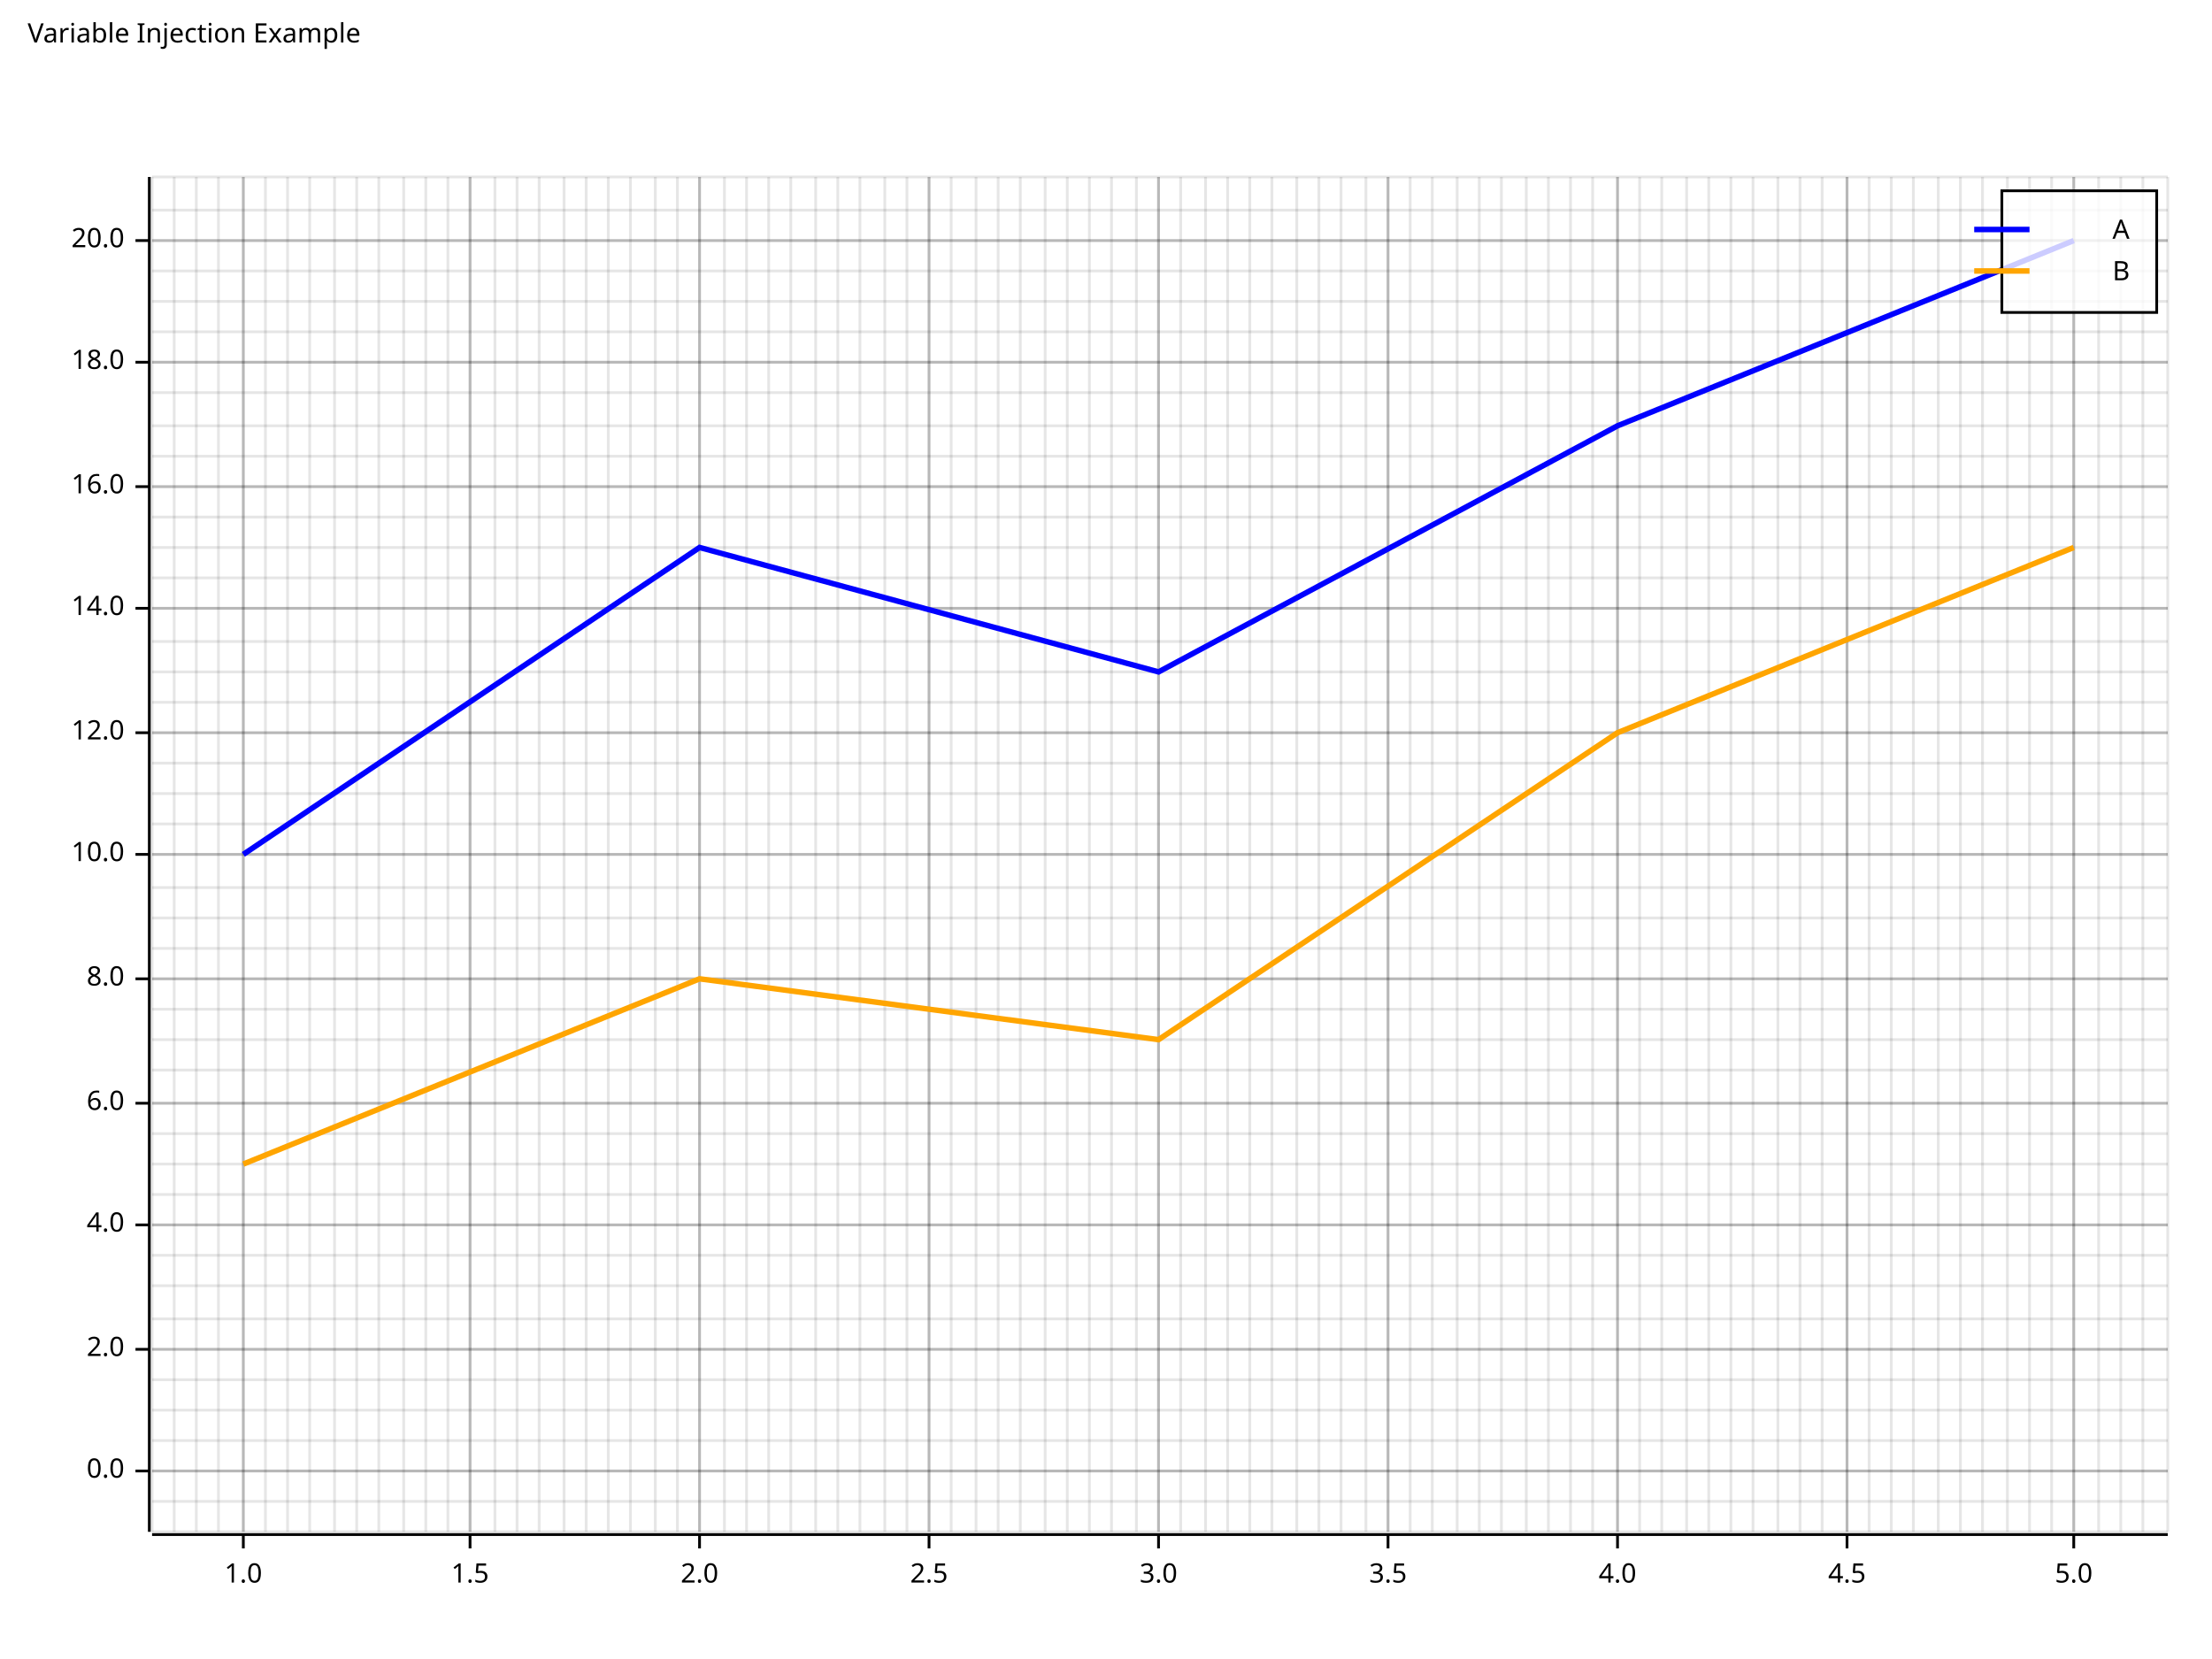
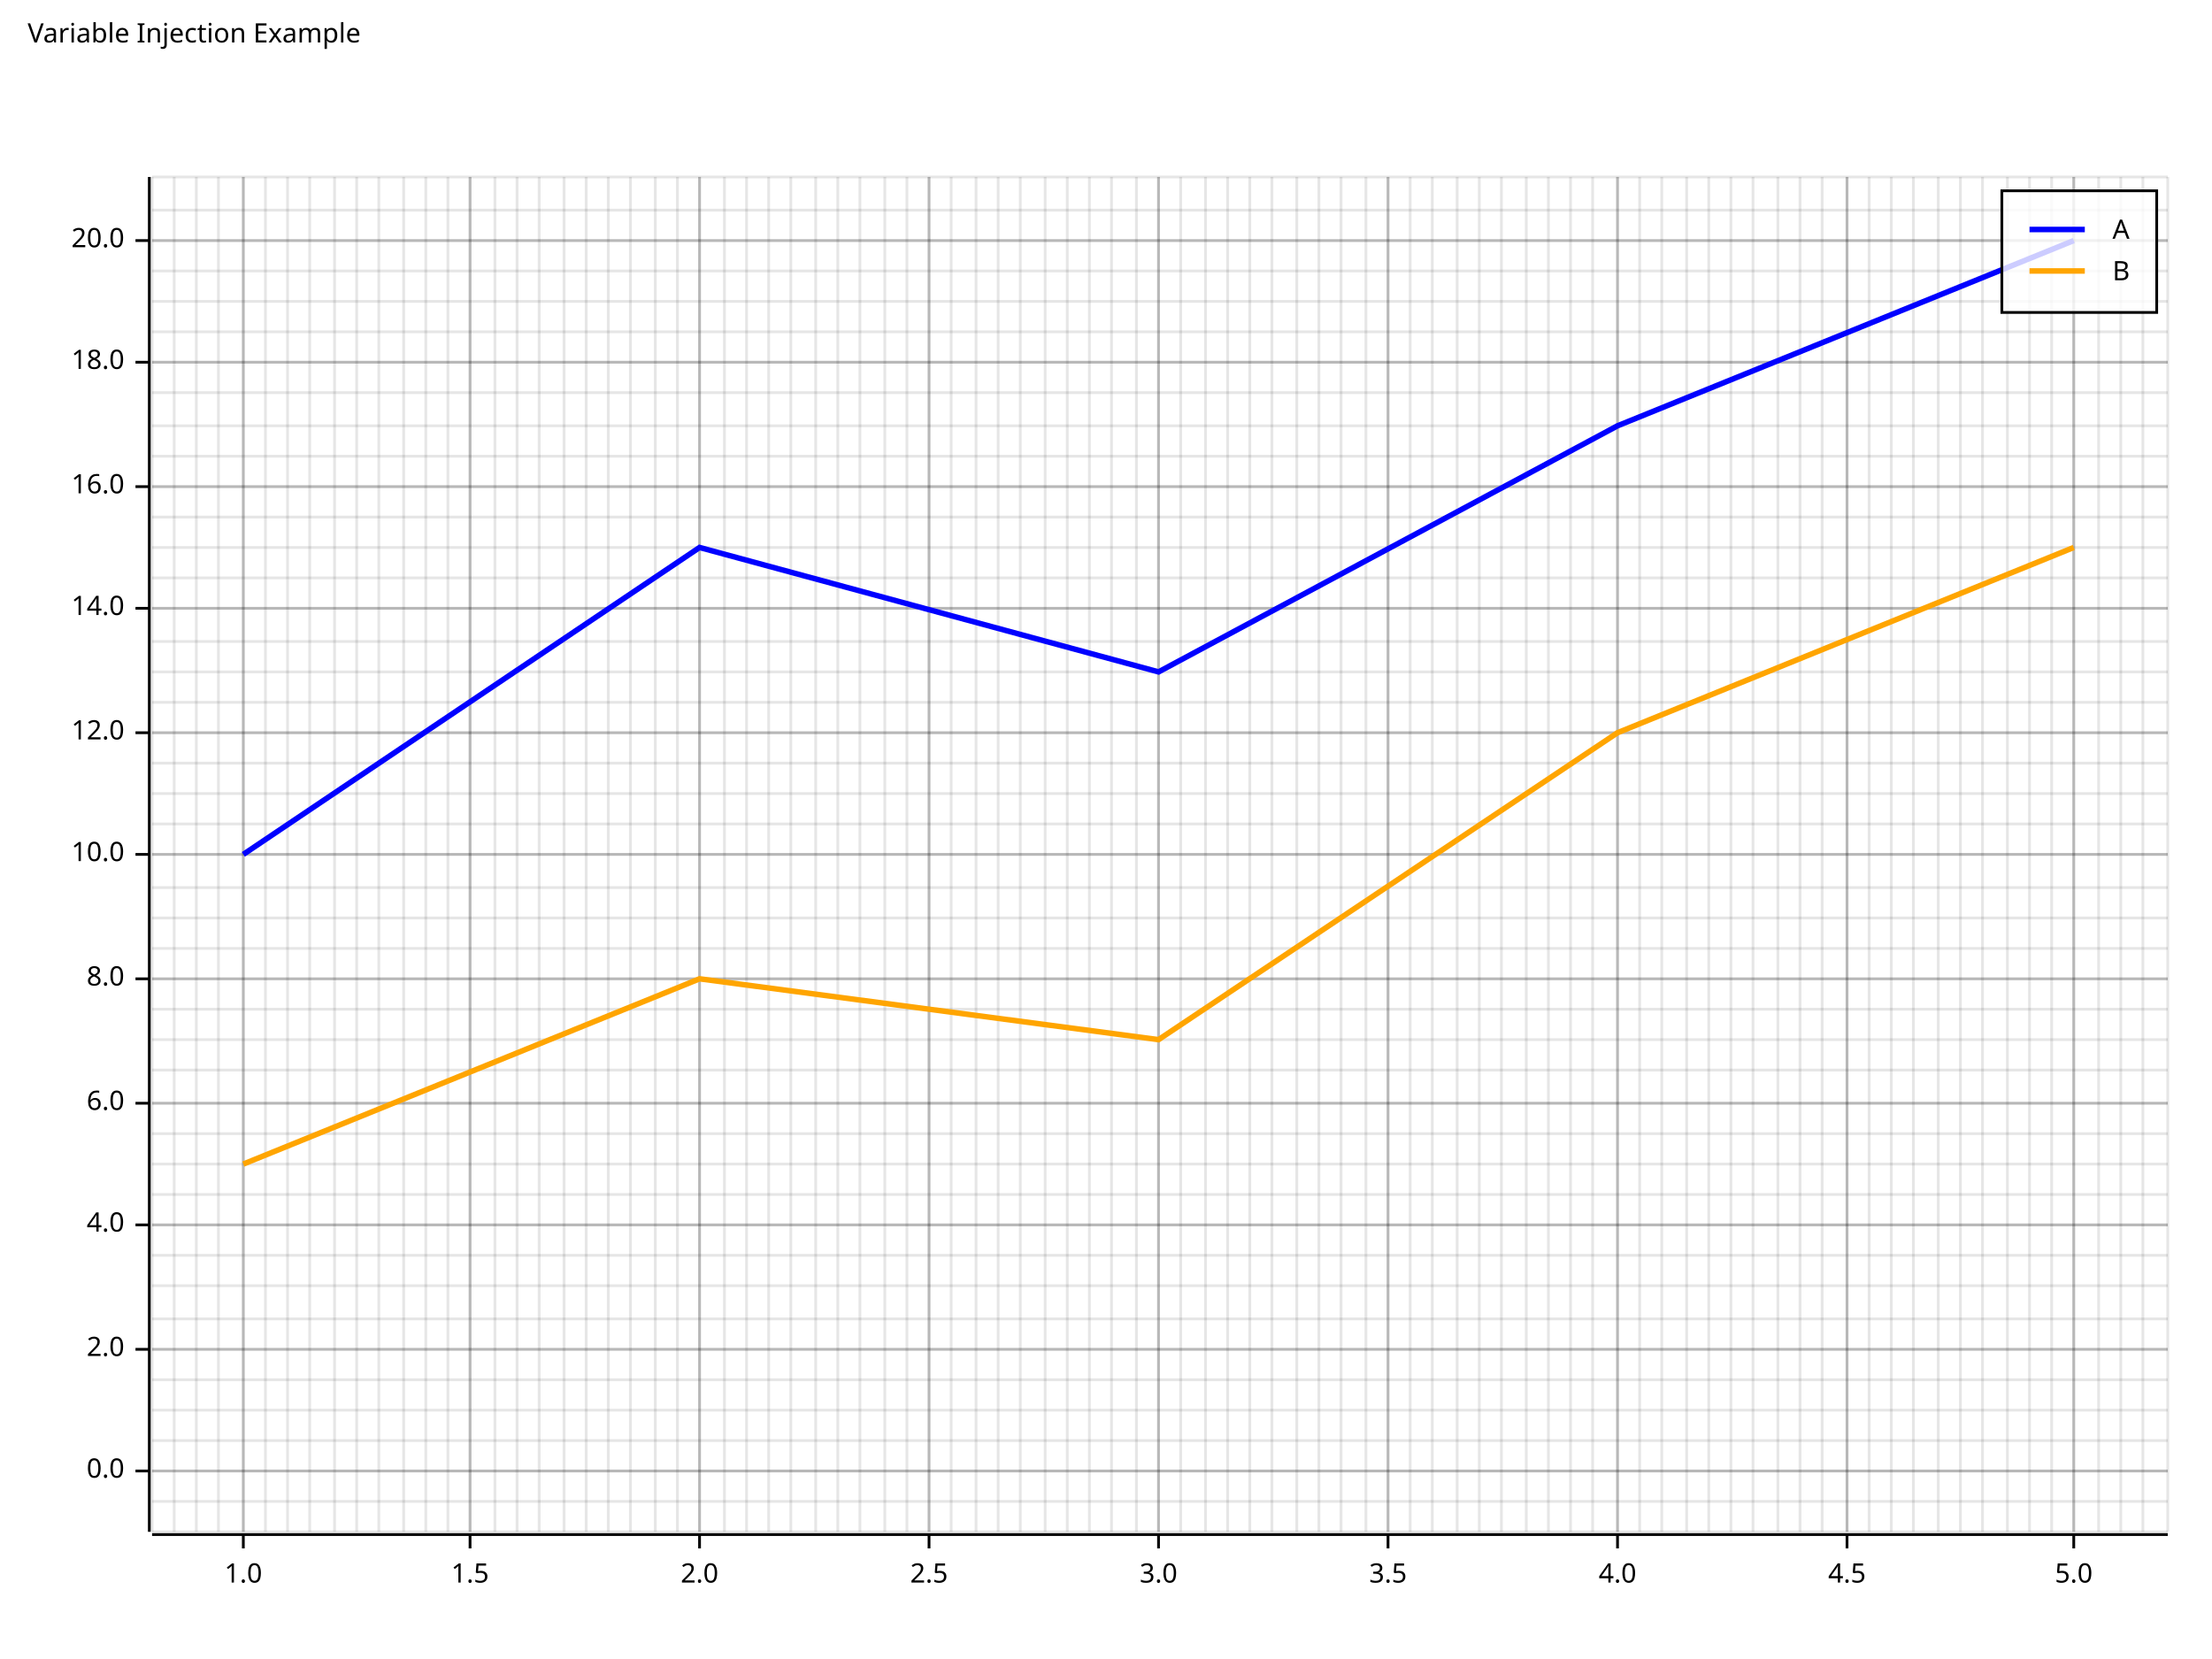
<svg xmlns="http://www.w3.org/2000/svg" width="800" height="600" viewBox="0 0 800 600">
  <rect x="0" y="0" width="800" height="600" opacity="1" fill="#FFFFFF" stroke="none" />
  <text x="10" y="8" dy="0.76em" text-anchor="start" font-family="sans-serif" font-size="9.677" opacity="1" fill="#000000">
Variable Injection Example
</text>
  <text x="400" y="47" dy="0.76em" text-anchor="middle" font-family="sans-serif" font-size="12.097" opacity="1" fill="#000000">

</text>
  <line opacity="0.1" stroke="#000000" stroke-width="1" x1="55" y1="554" x2="55" y2="64" />
  <line opacity="0.1" stroke="#000000" stroke-width="1" x1="63" y1="554" x2="63" y2="64" />
  <line opacity="0.1" stroke="#000000" stroke-width="1" x1="71" y1="554" x2="71" y2="64" />
  <line opacity="0.1" stroke="#000000" stroke-width="1" x1="79" y1="554" x2="79" y2="64" />
  <line opacity="0.1" stroke="#000000" stroke-width="1" x1="88" y1="554" x2="88" y2="64" />
  <line opacity="0.1" stroke="#000000" stroke-width="1" x1="96" y1="554" x2="96" y2="64" />
  <line opacity="0.1" stroke="#000000" stroke-width="1" x1="104" y1="554" x2="104" y2="64" />
  <line opacity="0.1" stroke="#000000" stroke-width="1" x1="112" y1="554" x2="112" y2="64" />
  <line opacity="0.1" stroke="#000000" stroke-width="1" x1="121" y1="554" x2="121" y2="64" />
  <line opacity="0.1" stroke="#000000" stroke-width="1" x1="129" y1="554" x2="129" y2="64" />
  <line opacity="0.1" stroke="#000000" stroke-width="1" x1="137" y1="554" x2="137" y2="64" />
  <line opacity="0.1" stroke="#000000" stroke-width="1" x1="146" y1="554" x2="146" y2="64" />
  <line opacity="0.1" stroke="#000000" stroke-width="1" x1="154" y1="554" x2="154" y2="64" />
  <line opacity="0.1" stroke="#000000" stroke-width="1" x1="162" y1="554" x2="162" y2="64" />
  <line opacity="0.1" stroke="#000000" stroke-width="1" x1="170" y1="554" x2="170" y2="64" />
  <line opacity="0.1" stroke="#000000" stroke-width="1" x1="179" y1="554" x2="179" y2="64" />
  <line opacity="0.1" stroke="#000000" stroke-width="1" x1="187" y1="554" x2="187" y2="64" />
  <line opacity="0.1" stroke="#000000" stroke-width="1" x1="195" y1="554" x2="195" y2="64" />
  <line opacity="0.1" stroke="#000000" stroke-width="1" x1="204" y1="554" x2="204" y2="64" />
  <line opacity="0.1" stroke="#000000" stroke-width="1" x1="212" y1="554" x2="212" y2="64" />
  <line opacity="0.1" stroke="#000000" stroke-width="1" x1="220" y1="554" x2="220" y2="64" />
  <line opacity="0.1" stroke="#000000" stroke-width="1" x1="228" y1="554" x2="228" y2="64" />
  <line opacity="0.1" stroke="#000000" stroke-width="1" x1="237" y1="554" x2="237" y2="64" />
  <line opacity="0.1" stroke="#000000" stroke-width="1" x1="245" y1="554" x2="245" y2="64" />
  <line opacity="0.1" stroke="#000000" stroke-width="1" x1="253" y1="554" x2="253" y2="64" />
  <line opacity="0.1" stroke="#000000" stroke-width="1" x1="262" y1="554" x2="262" y2="64" />
  <line opacity="0.1" stroke="#000000" stroke-width="1" x1="270" y1="554" x2="270" y2="64" />
  <line opacity="0.1" stroke="#000000" stroke-width="1" x1="278" y1="554" x2="278" y2="64" />
  <line opacity="0.1" stroke="#000000" stroke-width="1" x1="286" y1="554" x2="286" y2="64" />
  <line opacity="0.1" stroke="#000000" stroke-width="1" x1="295" y1="554" x2="295" y2="64" />
  <line opacity="0.1" stroke="#000000" stroke-width="1" x1="303" y1="554" x2="303" y2="64" />
  <line opacity="0.1" stroke="#000000" stroke-width="1" x1="311" y1="554" x2="311" y2="64" />
  <line opacity="0.1" stroke="#000000" stroke-width="1" x1="320" y1="554" x2="320" y2="64" />
  <line opacity="0.1" stroke="#000000" stroke-width="1" x1="328" y1="554" x2="328" y2="64" />
  <line opacity="0.1" stroke="#000000" stroke-width="1" x1="336" y1="554" x2="336" y2="64" />
  <line opacity="0.1" stroke="#000000" stroke-width="1" x1="344" y1="554" x2="344" y2="64" />
  <line opacity="0.1" stroke="#000000" stroke-width="1" x1="353" y1="554" x2="353" y2="64" />
  <line opacity="0.1" stroke="#000000" stroke-width="1" x1="361" y1="554" x2="361" y2="64" />
  <line opacity="0.1" stroke="#000000" stroke-width="1" x1="369" y1="554" x2="369" y2="64" />
  <line opacity="0.1" stroke="#000000" stroke-width="1" x1="378" y1="554" x2="378" y2="64" />
  <line opacity="0.1" stroke="#000000" stroke-width="1" x1="386" y1="554" x2="386" y2="64" />
  <line opacity="0.1" stroke="#000000" stroke-width="1" x1="394" y1="554" x2="394" y2="64" />
  <line opacity="0.1" stroke="#000000" stroke-width="1" x1="402" y1="554" x2="402" y2="64" />
  <line opacity="0.1" stroke="#000000" stroke-width="1" x1="411" y1="554" x2="411" y2="64" />
  <line opacity="0.1" stroke="#000000" stroke-width="1" x1="419" y1="554" x2="419" y2="64" />
  <line opacity="0.1" stroke="#000000" stroke-width="1" x1="427" y1="554" x2="427" y2="64" />
  <line opacity="0.1" stroke="#000000" stroke-width="1" x1="436" y1="554" x2="436" y2="64" />
  <line opacity="0.1" stroke="#000000" stroke-width="1" x1="444" y1="554" x2="444" y2="64" />
  <line opacity="0.1" stroke="#000000" stroke-width="1" x1="452" y1="554" x2="452" y2="64" />
  <line opacity="0.1" stroke="#000000" stroke-width="1" x1="460" y1="554" x2="460" y2="64" />
  <line opacity="0.1" stroke="#000000" stroke-width="1" x1="469" y1="554" x2="469" y2="64" />
  <line opacity="0.1" stroke="#000000" stroke-width="1" x1="477" y1="554" x2="477" y2="64" />
  <line opacity="0.1" stroke="#000000" stroke-width="1" x1="485" y1="554" x2="485" y2="64" />
  <line opacity="0.1" stroke="#000000" stroke-width="1" x1="494" y1="554" x2="494" y2="64" />
  <line opacity="0.1" stroke="#000000" stroke-width="1" x1="502" y1="554" x2="502" y2="64" />
  <line opacity="0.1" stroke="#000000" stroke-width="1" x1="510" y1="554" x2="510" y2="64" />
  <line opacity="0.1" stroke="#000000" stroke-width="1" x1="518" y1="554" x2="518" y2="64" />
  <line opacity="0.1" stroke="#000000" stroke-width="1" x1="527" y1="554" x2="527" y2="64" />
  <line opacity="0.1" stroke="#000000" stroke-width="1" x1="535" y1="554" x2="535" y2="64" />
  <line opacity="0.1" stroke="#000000" stroke-width="1" x1="543" y1="554" x2="543" y2="64" />
  <line opacity="0.1" stroke="#000000" stroke-width="1" x1="552" y1="554" x2="552" y2="64" />
  <line opacity="0.1" stroke="#000000" stroke-width="1" x1="560" y1="554" x2="560" y2="64" />
  <line opacity="0.1" stroke="#000000" stroke-width="1" x1="568" y1="554" x2="568" y2="64" />
  <line opacity="0.1" stroke="#000000" stroke-width="1" x1="576" y1="554" x2="576" y2="64" />
  <line opacity="0.1" stroke="#000000" stroke-width="1" x1="585" y1="554" x2="585" y2="64" />
  <line opacity="0.1" stroke="#000000" stroke-width="1" x1="593" y1="554" x2="593" y2="64" />
  <line opacity="0.1" stroke="#000000" stroke-width="1" x1="601" y1="554" x2="601" y2="64" />
  <line opacity="0.1" stroke="#000000" stroke-width="1" x1="610" y1="554" x2="610" y2="64" />
  <line opacity="0.1" stroke="#000000" stroke-width="1" x1="618" y1="554" x2="618" y2="64" />
  <line opacity="0.1" stroke="#000000" stroke-width="1" x1="626" y1="554" x2="626" y2="64" />
  <line opacity="0.1" stroke="#000000" stroke-width="1" x1="634" y1="554" x2="634" y2="64" />
  <line opacity="0.1" stroke="#000000" stroke-width="1" x1="643" y1="554" x2="643" y2="64" />
  <line opacity="0.1" stroke="#000000" stroke-width="1" x1="651" y1="554" x2="651" y2="64" />
  <line opacity="0.1" stroke="#000000" stroke-width="1" x1="659" y1="554" x2="659" y2="64" />
  <line opacity="0.1" stroke="#000000" stroke-width="1" x1="668" y1="554" x2="668" y2="64" />
  <line opacity="0.1" stroke="#000000" stroke-width="1" x1="676" y1="554" x2="676" y2="64" />
  <line opacity="0.1" stroke="#000000" stroke-width="1" x1="684" y1="554" x2="684" y2="64" />
  <line opacity="0.1" stroke="#000000" stroke-width="1" x1="692" y1="554" x2="692" y2="64" />
  <line opacity="0.1" stroke="#000000" stroke-width="1" x1="701" y1="554" x2="701" y2="64" />
  <line opacity="0.1" stroke="#000000" stroke-width="1" x1="709" y1="554" x2="709" y2="64" />
  <line opacity="0.1" stroke="#000000" stroke-width="1" x1="717" y1="554" x2="717" y2="64" />
  <line opacity="0.1" stroke="#000000" stroke-width="1" x1="726" y1="554" x2="726" y2="64" />
  <line opacity="0.1" stroke="#000000" stroke-width="1" x1="734" y1="554" x2="734" y2="64" />
  <line opacity="0.1" stroke="#000000" stroke-width="1" x1="742" y1="554" x2="742" y2="64" />
  <line opacity="0.1" stroke="#000000" stroke-width="1" x1="750" y1="554" x2="750" y2="64" />
  <line opacity="0.1" stroke="#000000" stroke-width="1" x1="759" y1="554" x2="759" y2="64" />
  <line opacity="0.1" stroke="#000000" stroke-width="1" x1="767" y1="554" x2="767" y2="64" />
  <line opacity="0.1" stroke="#000000" stroke-width="1" x1="775" y1="554" x2="775" y2="64" />
  <line opacity="0.1" stroke="#000000" stroke-width="1" x1="784" y1="554" x2="784" y2="64" />
  <line opacity="0.1" stroke="#000000" stroke-width="1" x1="55" y1="554" x2="784" y2="554" />
  <line opacity="0.1" stroke="#000000" stroke-width="1" x1="55" y1="543" x2="784" y2="543" />
  <line opacity="0.1" stroke="#000000" stroke-width="1" x1="55" y1="532" x2="784" y2="532" />
  <line opacity="0.1" stroke="#000000" stroke-width="1" x1="55" y1="521" x2="784" y2="521" />
  <line opacity="0.1" stroke="#000000" stroke-width="1" x1="55" y1="510" x2="784" y2="510" />
  <line opacity="0.1" stroke="#000000" stroke-width="1" x1="55" y1="499" x2="784" y2="499" />
  <line opacity="0.1" stroke="#000000" stroke-width="1" x1="55" y1="488" x2="784" y2="488" />
  <line opacity="0.1" stroke="#000000" stroke-width="1" x1="55" y1="477" x2="784" y2="477" />
  <line opacity="0.1" stroke="#000000" stroke-width="1" x1="55" y1="465" x2="784" y2="465" />
  <line opacity="0.1" stroke="#000000" stroke-width="1" x1="55" y1="454" x2="784" y2="454" />
  <line opacity="0.1" stroke="#000000" stroke-width="1" x1="55" y1="443" x2="784" y2="443" />
  <line opacity="0.1" stroke="#000000" stroke-width="1" x1="55" y1="432" x2="784" y2="432" />
  <line opacity="0.1" stroke="#000000" stroke-width="1" x1="55" y1="421" x2="784" y2="421" />
  <line opacity="0.1" stroke="#000000" stroke-width="1" x1="55" y1="410" x2="784" y2="410" />
  <line opacity="0.1" stroke="#000000" stroke-width="1" x1="55" y1="399" x2="784" y2="399" />
  <line opacity="0.1" stroke="#000000" stroke-width="1" x1="55" y1="387" x2="784" y2="387" />
  <line opacity="0.1" stroke="#000000" stroke-width="1" x1="55" y1="376" x2="784" y2="376" />
  <line opacity="0.1" stroke="#000000" stroke-width="1" x1="55" y1="365" x2="784" y2="365" />
  <line opacity="0.1" stroke="#000000" stroke-width="1" x1="55" y1="354" x2="784" y2="354" />
  <line opacity="0.1" stroke="#000000" stroke-width="1" x1="55" y1="343" x2="784" y2="343" />
  <line opacity="0.1" stroke="#000000" stroke-width="1" x1="55" y1="332" x2="784" y2="332" />
  <line opacity="0.1" stroke="#000000" stroke-width="1" x1="55" y1="321" x2="784" y2="321" />
  <line opacity="0.1" stroke="#000000" stroke-width="1" x1="55" y1="309" x2="784" y2="309" />
  <line opacity="0.1" stroke="#000000" stroke-width="1" x1="55" y1="298" x2="784" y2="298" />
  <line opacity="0.1" stroke="#000000" stroke-width="1" x1="55" y1="287" x2="784" y2="287" />
  <line opacity="0.1" stroke="#000000" stroke-width="1" x1="55" y1="276" x2="784" y2="276" />
  <line opacity="0.1" stroke="#000000" stroke-width="1" x1="55" y1="265" x2="784" y2="265" />
  <line opacity="0.1" stroke="#000000" stroke-width="1" x1="55" y1="254" x2="784" y2="254" />
  <line opacity="0.1" stroke="#000000" stroke-width="1" x1="55" y1="243" x2="784" y2="243" />
  <line opacity="0.1" stroke="#000000" stroke-width="1" x1="55" y1="232" x2="784" y2="232" />
  <line opacity="0.1" stroke="#000000" stroke-width="1" x1="55" y1="220" x2="784" y2="220" />
  <line opacity="0.1" stroke="#000000" stroke-width="1" x1="55" y1="209" x2="784" y2="209" />
  <line opacity="0.1" stroke="#000000" stroke-width="1" x1="55" y1="198" x2="784" y2="198" />
  <line opacity="0.1" stroke="#000000" stroke-width="1" x1="55" y1="187" x2="784" y2="187" />
  <line opacity="0.1" stroke="#000000" stroke-width="1" x1="55" y1="176" x2="784" y2="176" />
  <line opacity="0.1" stroke="#000000" stroke-width="1" x1="55" y1="165" x2="784" y2="165" />
  <line opacity="0.1" stroke="#000000" stroke-width="1" x1="55" y1="154" x2="784" y2="154" />
  <line opacity="0.1" stroke="#000000" stroke-width="1" x1="55" y1="142" x2="784" y2="142" />
  <line opacity="0.1" stroke="#000000" stroke-width="1" x1="55" y1="131" x2="784" y2="131" />
  <line opacity="0.1" stroke="#000000" stroke-width="1" x1="55" y1="120" x2="784" y2="120" />
  <line opacity="0.1" stroke="#000000" stroke-width="1" x1="55" y1="109" x2="784" y2="109" />
  <line opacity="0.1" stroke="#000000" stroke-width="1" x1="55" y1="98" x2="784" y2="98" />
  <line opacity="0.1" stroke="#000000" stroke-width="1" x1="55" y1="87" x2="784" y2="87" />
  <line opacity="0.1" stroke="#000000" stroke-width="1" x1="55" y1="76" x2="784" y2="76" />
  <line opacity="0.1" stroke="#000000" stroke-width="1" x1="55" y1="64" x2="784" y2="64" />
  <line opacity="0.2" stroke="#000000" stroke-width="1" x1="88" y1="554" x2="88" y2="64" />
  <line opacity="0.2" stroke="#000000" stroke-width="1" x1="170" y1="554" x2="170" y2="64" />
  <line opacity="0.2" stroke="#000000" stroke-width="1" x1="253" y1="554" x2="253" y2="64" />
  <line opacity="0.2" stroke="#000000" stroke-width="1" x1="336" y1="554" x2="336" y2="64" />
  <line opacity="0.2" stroke="#000000" stroke-width="1" x1="419" y1="554" x2="419" y2="64" />
  <line opacity="0.2" stroke="#000000" stroke-width="1" x1="502" y1="554" x2="502" y2="64" />
  <line opacity="0.2" stroke="#000000" stroke-width="1" x1="585" y1="554" x2="585" y2="64" />
  <line opacity="0.2" stroke="#000000" stroke-width="1" x1="668" y1="554" x2="668" y2="64" />
  <line opacity="0.2" stroke="#000000" stroke-width="1" x1="750" y1="554" x2="750" y2="64" />
  <line opacity="0.2" stroke="#000000" stroke-width="1" x1="55" y1="532" x2="784" y2="532" />
  <line opacity="0.2" stroke="#000000" stroke-width="1" x1="55" y1="488" x2="784" y2="488" />
  <line opacity="0.2" stroke="#000000" stroke-width="1" x1="55" y1="443" x2="784" y2="443" />
  <line opacity="0.2" stroke="#000000" stroke-width="1" x1="55" y1="399" x2="784" y2="399" />
  <line opacity="0.2" stroke="#000000" stroke-width="1" x1="55" y1="354" x2="784" y2="354" />
  <line opacity="0.2" stroke="#000000" stroke-width="1" x1="55" y1="309" x2="784" y2="309" />
  <line opacity="0.2" stroke="#000000" stroke-width="1" x1="55" y1="265" x2="784" y2="265" />
  <line opacity="0.2" stroke="#000000" stroke-width="1" x1="55" y1="220" x2="784" y2="220" />
  <line opacity="0.2" stroke="#000000" stroke-width="1" x1="55" y1="176" x2="784" y2="176" />
  <line opacity="0.2" stroke="#000000" stroke-width="1" x1="55" y1="131" x2="784" y2="131" />
  <line opacity="0.2" stroke="#000000" stroke-width="1" x1="55" y1="87" x2="784" y2="87" />
  <polyline fill="none" opacity="1" stroke="#000000" stroke-width="1" points="54,64 54,554 " />
  <text x="45" y="532" dy="0.5ex" text-anchor="end" font-family="sans-serif" font-size="9.677" opacity="1" fill="#000000">
0.0
</text>
  <polyline fill="none" opacity="1" stroke="#000000" stroke-width="1" points="49,532 54,532 " />
  <text x="45" y="488" dy="0.5ex" text-anchor="end" font-family="sans-serif" font-size="9.677" opacity="1" fill="#000000">
2.0
</text>
  <polyline fill="none" opacity="1" stroke="#000000" stroke-width="1" points="49,488 54,488 " />
  <text x="45" y="443" dy="0.5ex" text-anchor="end" font-family="sans-serif" font-size="9.677" opacity="1" fill="#000000">
4.0
</text>
  <polyline fill="none" opacity="1" stroke="#000000" stroke-width="1" points="49,443 54,443 " />
  <text x="45" y="399" dy="0.5ex" text-anchor="end" font-family="sans-serif" font-size="9.677" opacity="1" fill="#000000">
6.0
</text>
  <polyline fill="none" opacity="1" stroke="#000000" stroke-width="1" points="49,399 54,399 " />
  <text x="45" y="354" dy="0.5ex" text-anchor="end" font-family="sans-serif" font-size="9.677" opacity="1" fill="#000000">
8.0
</text>
  <polyline fill="none" opacity="1" stroke="#000000" stroke-width="1" points="49,354 54,354 " />
  <text x="45" y="309" dy="0.5ex" text-anchor="end" font-family="sans-serif" font-size="9.677" opacity="1" fill="#000000">
10.0
</text>
  <polyline fill="none" opacity="1" stroke="#000000" stroke-width="1" points="49,309 54,309 " />
  <text x="45" y="265" dy="0.5ex" text-anchor="end" font-family="sans-serif" font-size="9.677" opacity="1" fill="#000000">
12.0
</text>
  <polyline fill="none" opacity="1" stroke="#000000" stroke-width="1" points="49,265 54,265 " />
  <text x="45" y="220" dy="0.5ex" text-anchor="end" font-family="sans-serif" font-size="9.677" opacity="1" fill="#000000">
14.0
</text>
  <polyline fill="none" opacity="1" stroke="#000000" stroke-width="1" points="49,220 54,220 " />
  <text x="45" y="176" dy="0.5ex" text-anchor="end" font-family="sans-serif" font-size="9.677" opacity="1" fill="#000000">
16.0
</text>
  <polyline fill="none" opacity="1" stroke="#000000" stroke-width="1" points="49,176 54,176 " />
  <text x="45" y="131" dy="0.5ex" text-anchor="end" font-family="sans-serif" font-size="9.677" opacity="1" fill="#000000">
18.0
</text>
  <polyline fill="none" opacity="1" stroke="#000000" stroke-width="1" points="49,131 54,131 " />
  <text x="45" y="87" dy="0.5ex" text-anchor="end" font-family="sans-serif" font-size="9.677" opacity="1" fill="#000000">
20.0
</text>
  <polyline fill="none" opacity="1" stroke="#000000" stroke-width="1" points="49,87 54,87 " />
  <polyline fill="none" opacity="1" stroke="#000000" stroke-width="1" points="55,555 784,555 " />
  <text x="88" y="565" dy="0.76em" text-anchor="middle" font-family="sans-serif" font-size="9.677" opacity="1" fill="#000000">
1.0
</text>
  <polyline fill="none" opacity="1" stroke="#000000" stroke-width="1" points="88,555 88,560 " />
  <text x="170" y="565" dy="0.76em" text-anchor="middle" font-family="sans-serif" font-size="9.677" opacity="1" fill="#000000">
1.5
</text>
  <polyline fill="none" opacity="1" stroke="#000000" stroke-width="1" points="170,555 170,560 " />
  <text x="253" y="565" dy="0.76em" text-anchor="middle" font-family="sans-serif" font-size="9.677" opacity="1" fill="#000000">
2.0
</text>
  <polyline fill="none" opacity="1" stroke="#000000" stroke-width="1" points="253,555 253,560 " />
  <text x="336" y="565" dy="0.76em" text-anchor="middle" font-family="sans-serif" font-size="9.677" opacity="1" fill="#000000">
2.5
</text>
  <polyline fill="none" opacity="1" stroke="#000000" stroke-width="1" points="336,555 336,560 " />
  <text x="419" y="565" dy="0.76em" text-anchor="middle" font-family="sans-serif" font-size="9.677" opacity="1" fill="#000000">
3.0
</text>
  <polyline fill="none" opacity="1" stroke="#000000" stroke-width="1" points="419,555 419,560 " />
  <text x="502" y="565" dy="0.76em" text-anchor="middle" font-family="sans-serif" font-size="9.677" opacity="1" fill="#000000">
3.5
</text>
  <polyline fill="none" opacity="1" stroke="#000000" stroke-width="1" points="502,555 502,560 " />
  <text x="585" y="565" dy="0.76em" text-anchor="middle" font-family="sans-serif" font-size="9.677" opacity="1" fill="#000000">
4.0
</text>
  <polyline fill="none" opacity="1" stroke="#000000" stroke-width="1" points="585,555 585,560 " />
  <text x="668" y="565" dy="0.76em" text-anchor="middle" font-family="sans-serif" font-size="9.677" opacity="1" fill="#000000">
4.5
</text>
  <polyline fill="none" opacity="1" stroke="#000000" stroke-width="1" points="668,555 668,560 " />
  <text x="750" y="565" dy="0.76em" text-anchor="middle" font-family="sans-serif" font-size="9.677" opacity="1" fill="#000000">
5.0
</text>
  <polyline fill="none" opacity="1" stroke="#000000" stroke-width="1" points="750,555 750,560 " />
  <polyline fill="none" opacity="1" stroke="#0000FF" stroke-width="2" points="88,309 253,198 419,243 585,154 750,87 " />
  <polyline fill="none" opacity="1" stroke="#FFA500" stroke-width="2" points="88,421 253,354 419,376 585,265 750,198 " />
  <rect x="724" y="69" width="56" height="44" opacity="0.8" fill="#FFFFFF" stroke="none" />
  <rect x="724" y="69" width="56" height="44" opacity="1" fill="none" stroke="#000000" />
  <text x="764" y="79" dy="0.76em" text-anchor="start" font-family="sans-serif" font-size="9.677" opacity="1" fill="#000000">
A
</text>
  <text x="764" y="94" dy="0.76em" text-anchor="start" font-family="sans-serif" font-size="9.677" opacity="1" fill="#000000">
B
</text>
-   <polyline fill="none" opacity="1" stroke="#0000FF" stroke-width="2" points="714,83 734,83 " />
-   <polyline fill="none" opacity="1" stroke="#FFA500" stroke-width="2" points="714,98 734,98 " />
+   <polyline fill="none" opacity="1" stroke="#0000FF" stroke-width="2" points="734,83 754,83 " />
+   <polyline fill="none" opacity="1" stroke="#FFA500" stroke-width="2" points="734,98 754,98 " />
</svg>
